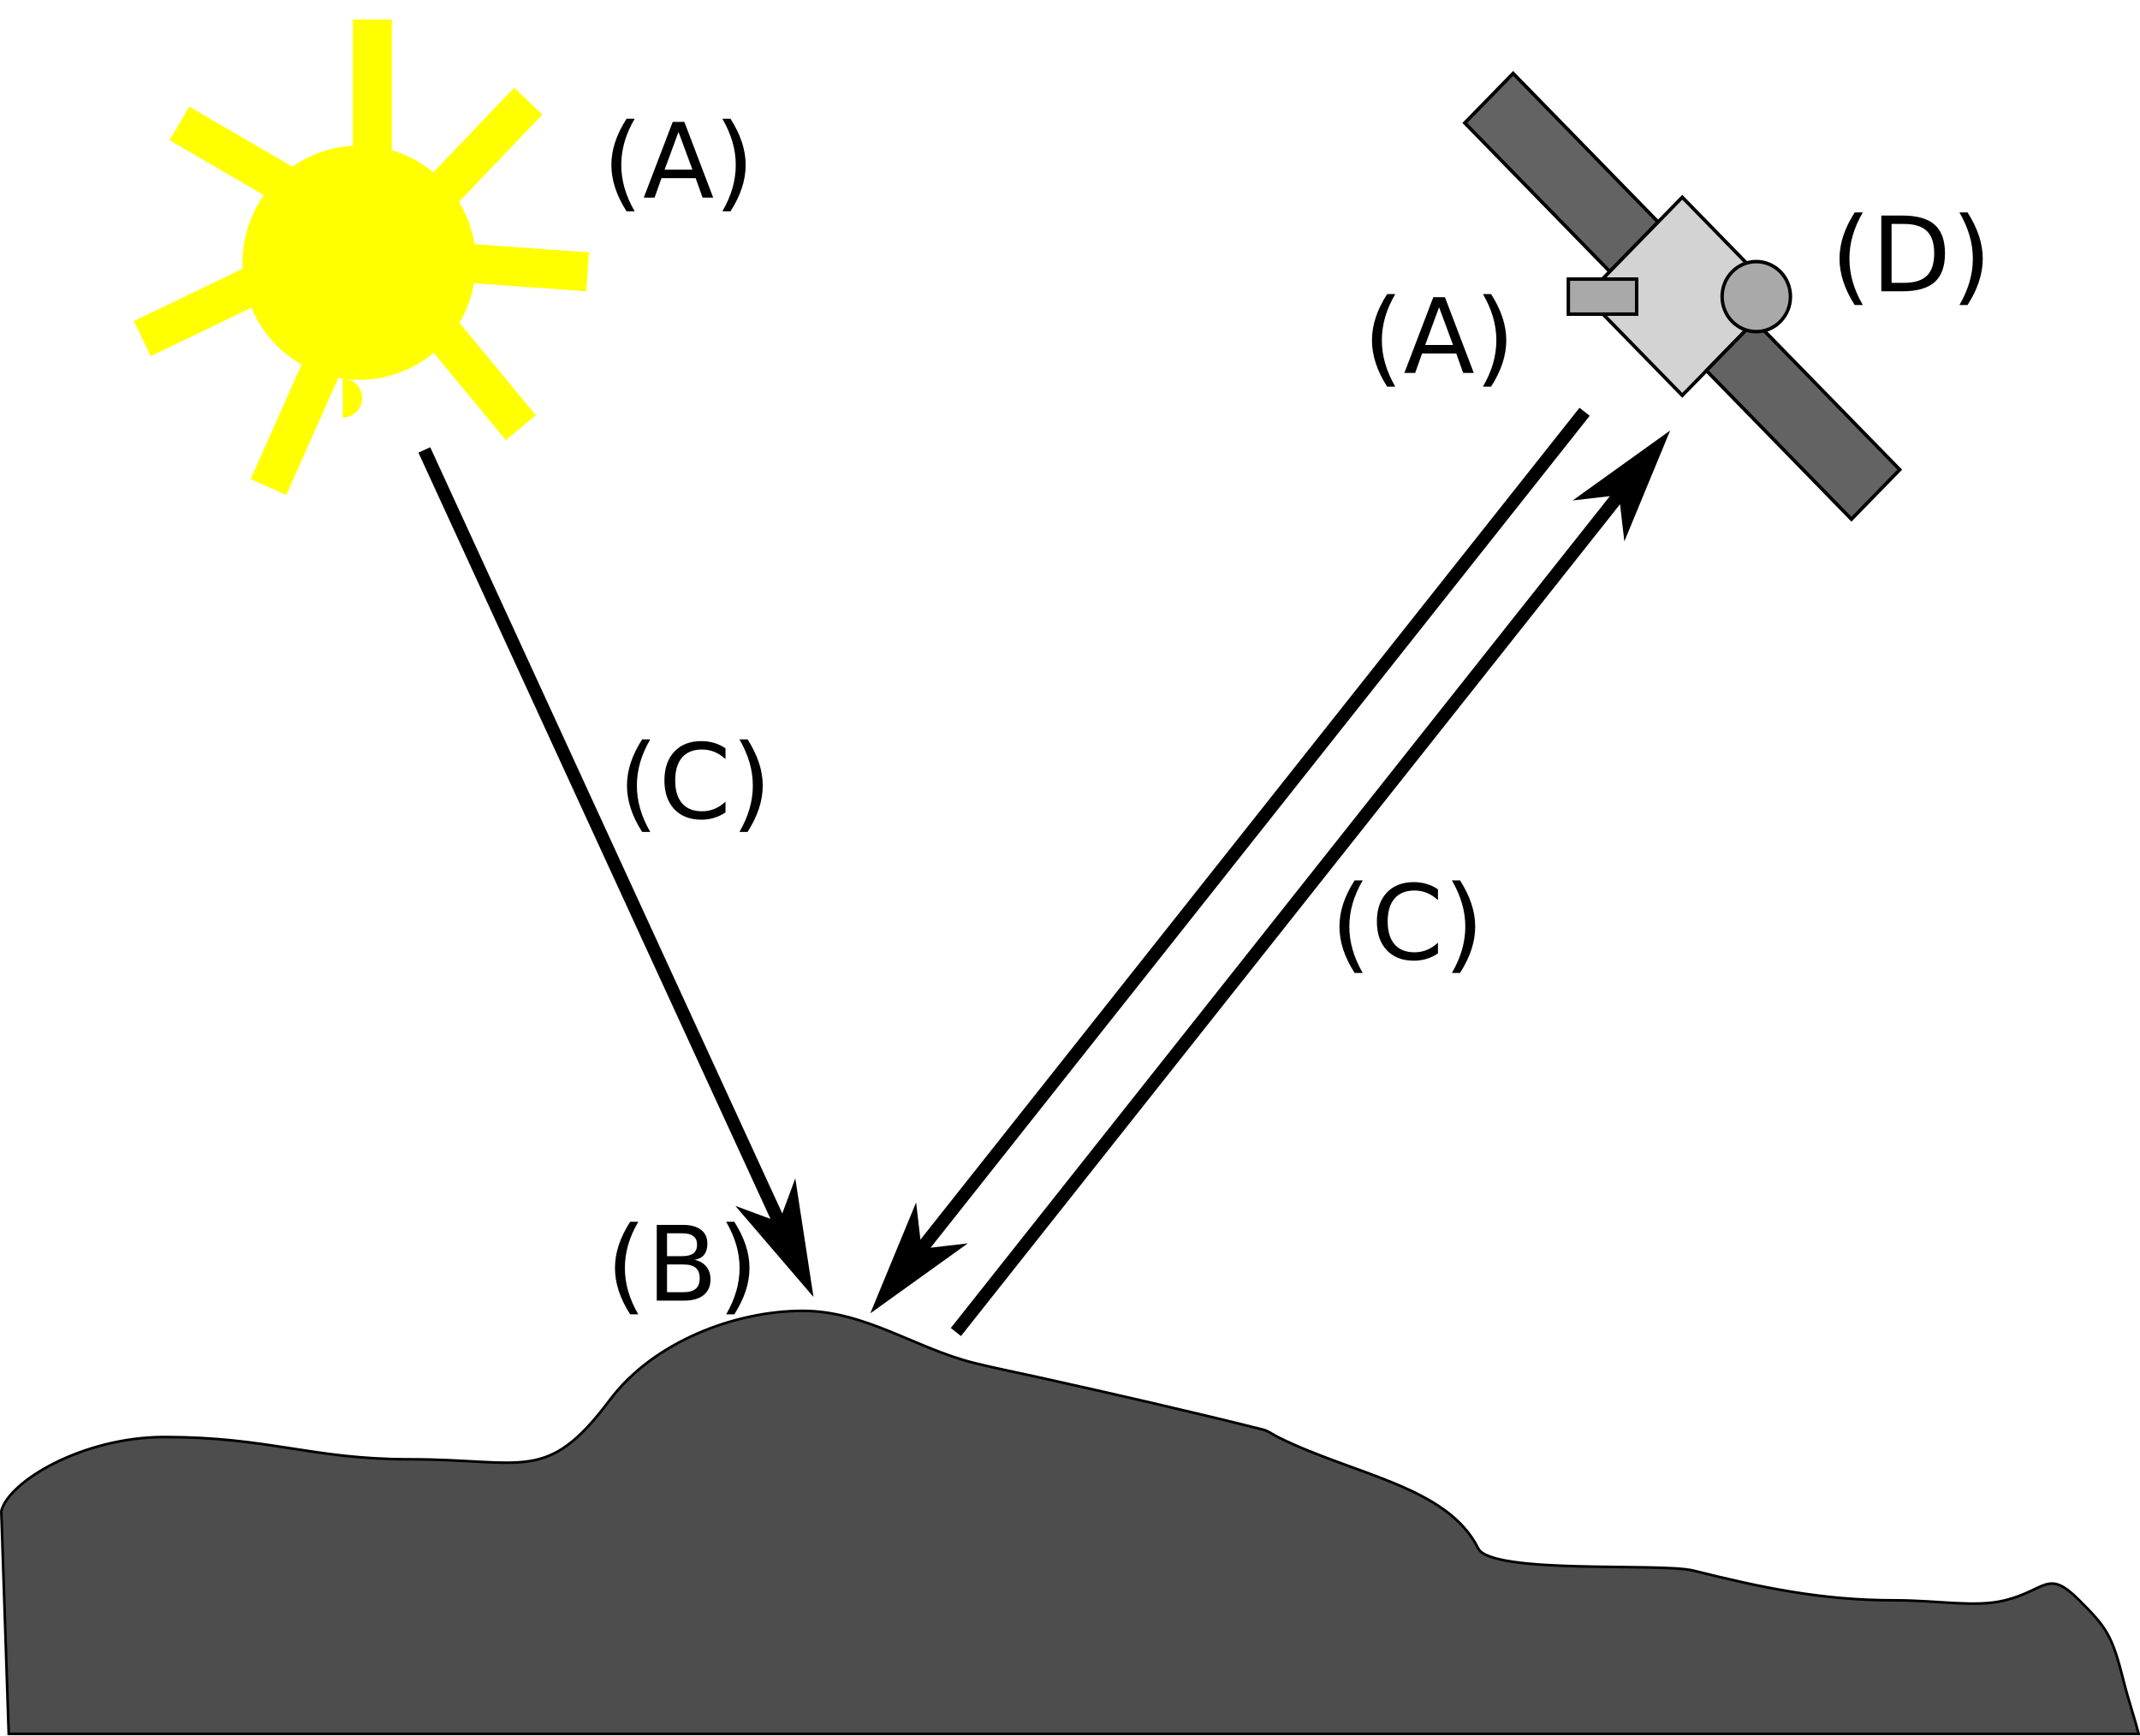
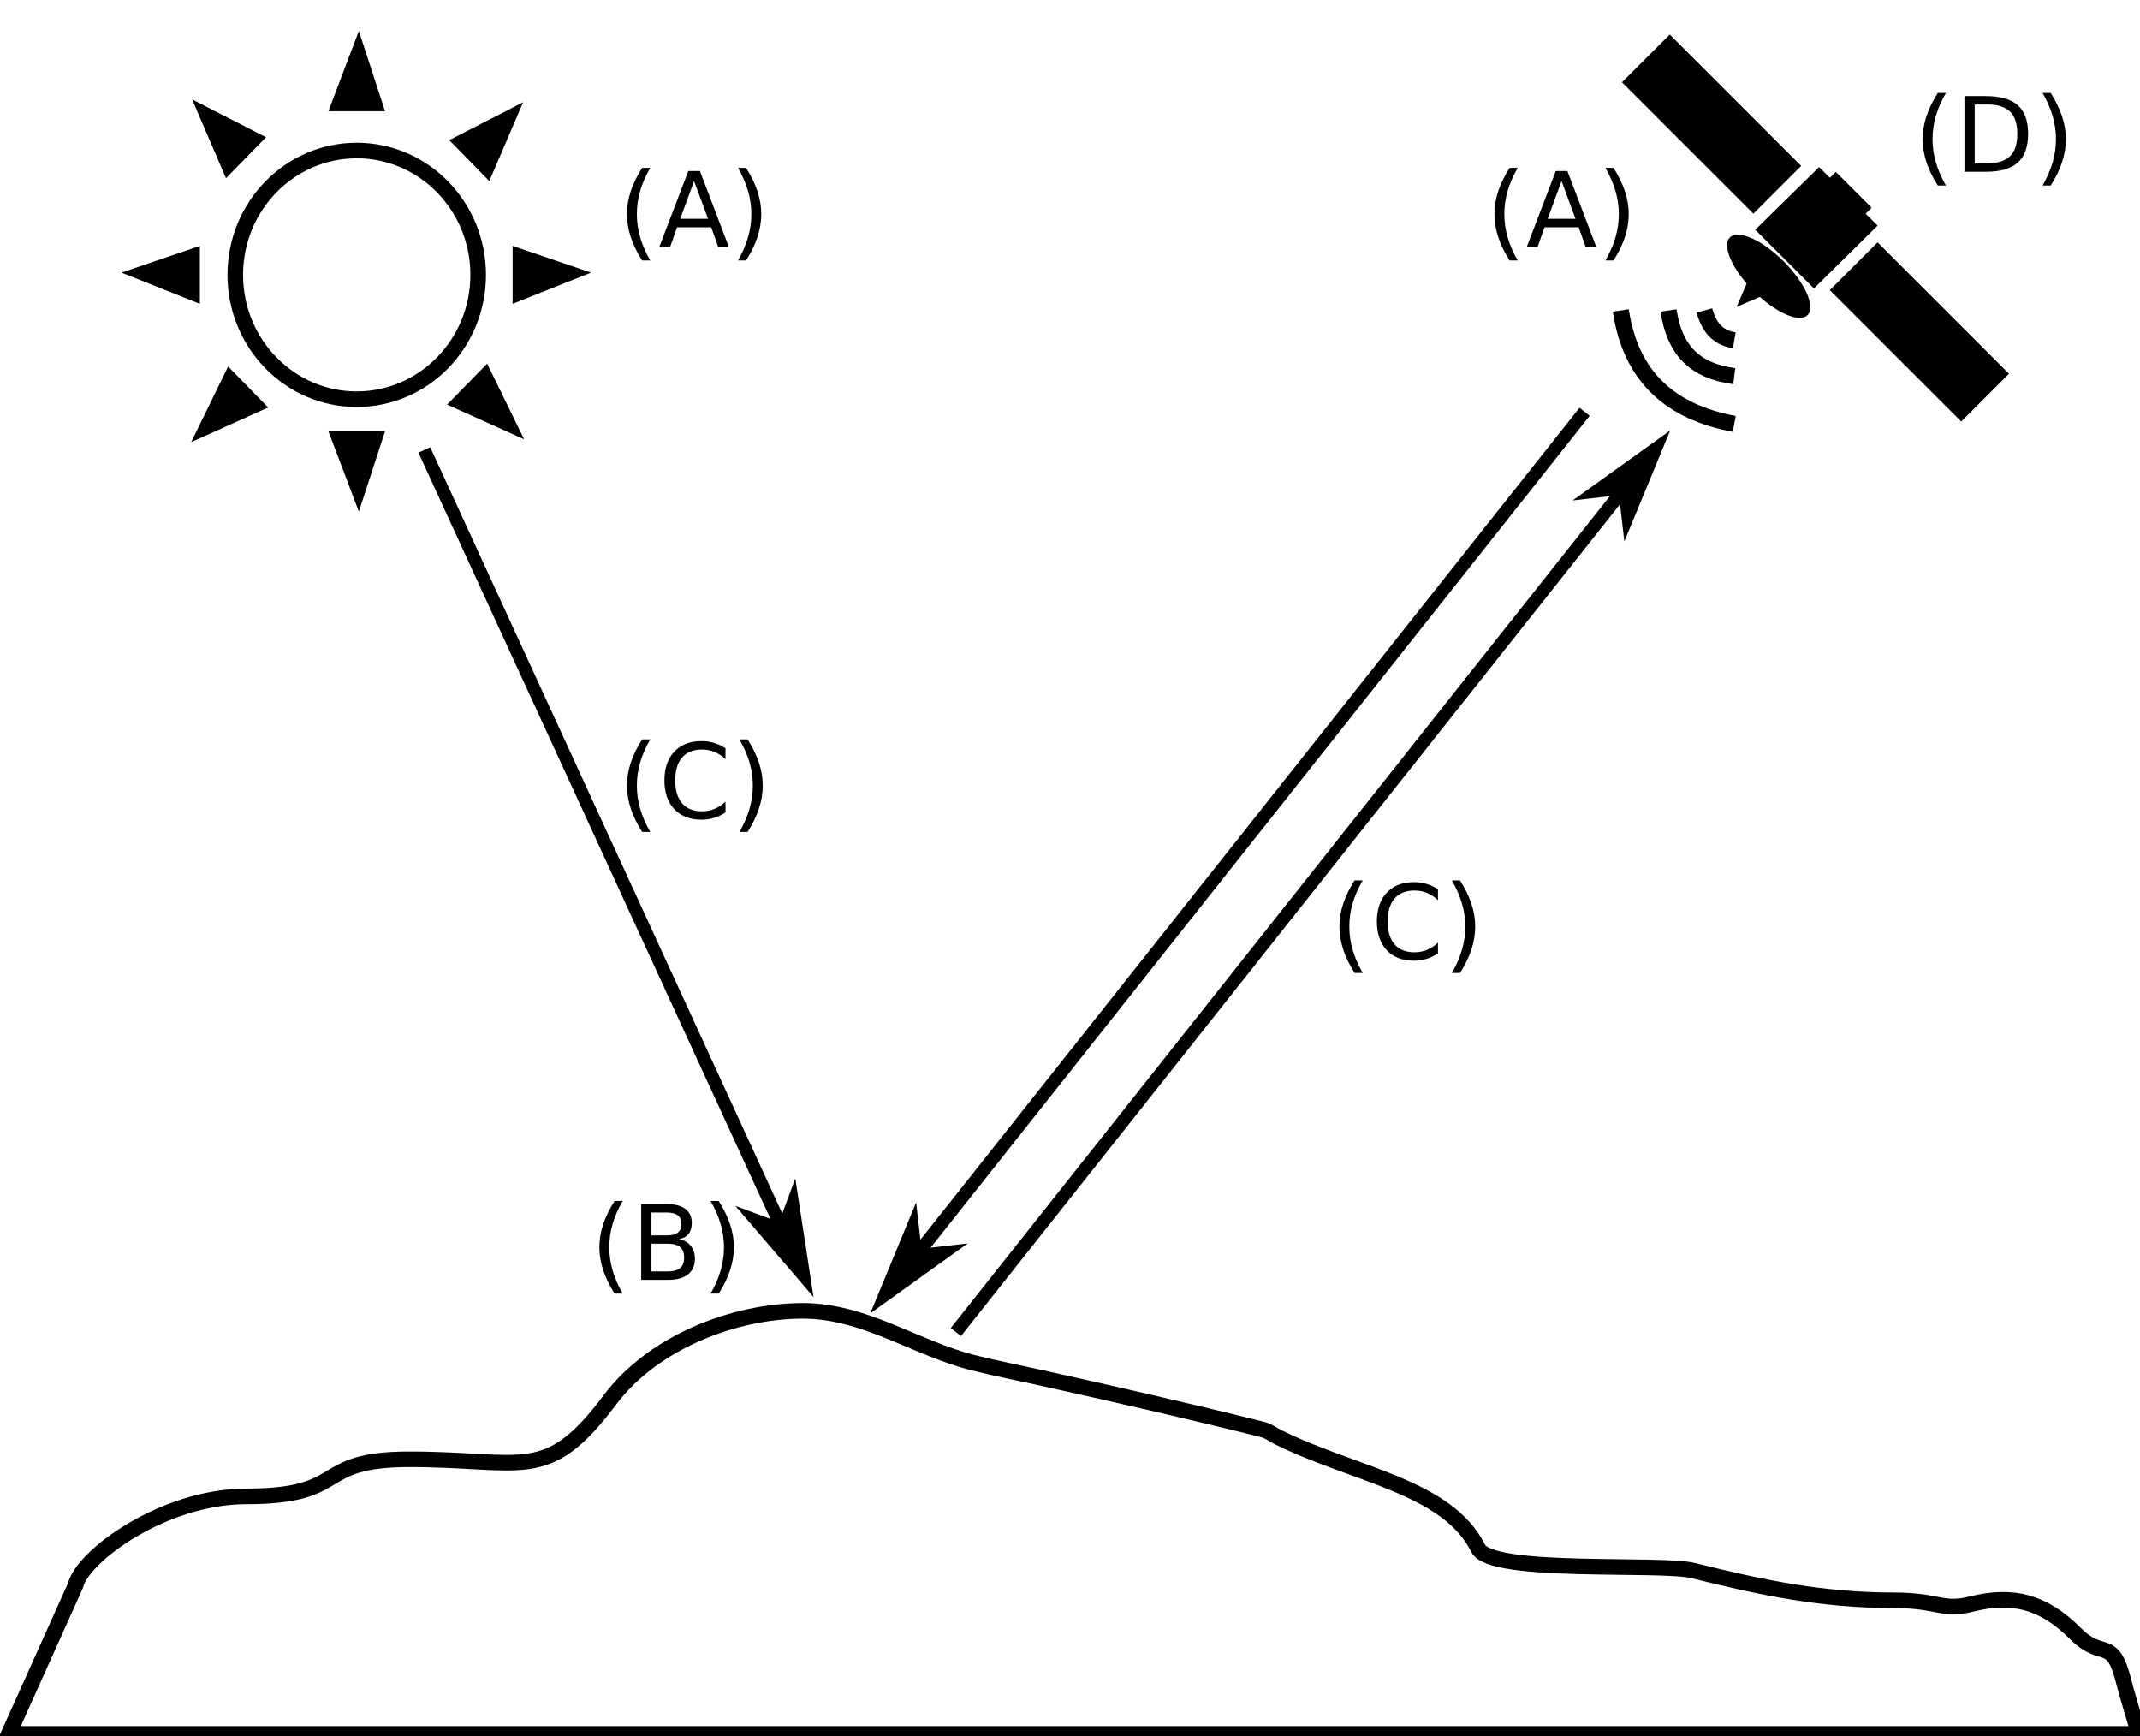
<svg xmlns="http://www.w3.org/2000/svg" width="823.857" height="668" id="svg2475" version="1.0">
  <defs id="defs2477">
    <marker orient="auto" refY="0" refX="0" id="Arrow1Mend" style="overflow:visible">
      <path id="path3496" d="M 0,0 L 5,-5 L -12.5,0 L 5,5 L 0,0 z " style="fill-rule:evenodd;stroke:#000000;stroke-width:1pt;marker-start:none" transform="matrix(-0.4,0,0,-0.4,-4,0)" />
    </marker>
    <marker orient="auto" refY="0" refX="0" id="Arrow2Lend" style="overflow:visible">
      <path id="path3508" style="font-size:12px;fill-rule:evenodd;stroke-width:0.625;stroke-linejoin:round" d="M 8.719,4.034 L -2.207,0.016 L 8.719,-4.002 C 6.973,-1.63 6.983,1.616 8.719,4.034 z " transform="matrix(-1.1,0,0,-1.1,-1.1,0)" />
    </marker>
  </defs>
  <g id="layer1" transform="translate(37.64286,-10.57647)">
-     <g id="g5062" transform="matrix(1.926084,0,0,1.943948,-254.3472,-12.03036)">
-       <g id="g4075" transform="matrix(0.4829834,0.4904542,-0.4829834,0.4904542,289.3743,-130.7766)">
-         <rect id="rect4077" x="290" y="30" width="60" height="20" style="fill:#636363;stroke:#000000;stroke-width:1" />
-         <rect id="rect4079" x="350" y="20" width="40" height="40" style="fill:#d3d3d3;stroke:#000000;stroke-width:1" />
-         <rect id="rect4081" x="390" y="30" width="60" height="20" style="fill:#636363;stroke:#000000;stroke-width:1" />
-       </g>
-       <circle id="circle4083" r="10" transform="matrix(0.6830417,0,0,0.693607,111.7834,1.008735)" cy="100" cx="515" style="fill:#a9a9a9;stroke:#000000" />
-       <rect id="rect4085" x="425.983" y="66.901" width="13.661" height="6.936" style="fill:#a9a9a9;stroke:#000000;stroke-width:0.688" />
-     </g>
-     <path style="fill:none;fill-rule:evenodd;stroke:#ffff00;stroke-width:15;stroke-linecap:butt;stroke-linejoin:miter;stroke-miterlimit:4;stroke-dasharray:none;stroke-opacity:1" d="M 94.286,163.791 C 98.095,163.791 98.095,163.791 94.286,163.791 z " id="path3463" />
-     <g id="g3473" transform="translate(357.1429,-125.7143)">
-       <path transform="matrix(0.9237198,0,0,1.016092,-336.9956,65.20093)" d="M 134.286 169.505 A 47.143 42.857 0 1 1  40,169.505 A 47.143 42.857 0 1 1  134.286 169.505 z" id="path2490" style="opacity:1;fill:#ffff00;fill-opacity:1;stroke:#ffff00;stroke-width:3;stroke-miterlimit:4;stroke-dasharray:none;stroke-opacity:1" />
-       <path id="path3465" d="M -251.429,143.791 L -251.429,238.076 L -191.429,175.219" style="fill:none;fill-rule:evenodd;stroke:#ffff00;stroke-width:15;stroke-linecap:butt;stroke-linejoin:miter;stroke-miterlimit:4;stroke-dasharray:none;stroke-opacity:1" />
-       <path id="path3467" d="M -168.571,240.934 L -248.571,235.219 L -194.286,300.934" style="fill:none;fill-rule:evenodd;stroke:#ffff00;stroke-width:15;stroke-linecap:butt;stroke-linejoin:miter;stroke-miterlimit:4;stroke-dasharray:none;stroke-opacity:1" />
-       <path id="path3469" d="M -291.429,323.791 L -257.143,246.648 L -262.857,229.505 L -340,266.648" style="fill:none;fill-rule:evenodd;stroke:#ffff00;stroke-width:15;stroke-linecap:butt;stroke-linejoin:miter;stroke-miterlimit:4;stroke-dasharray:none;stroke-opacity:1" />
-       <path id="path3471" d="M -257.143,223.791 L -325.714,183.791" style="fill:none;fill-rule:evenodd;stroke:#ffff00;stroke-width:15;stroke-linecap:butt;stroke-linejoin:miter;stroke-miterlimit:4;stroke-dasharray:none;stroke-opacity:1" />
-     </g>
-     <path style="fill:#4d4d4d;fill-rule:evenodd;stroke:#000000;stroke-width:1px;stroke-linecap:butt;stroke-linejoin:miter;stroke-opacity:1" d="M -37.143,592.362 C -34.49,581.047 -6.07,563.791 25.714,563.791 C 65.978,563.791 82.381,572.362 120,572.362 C 164.345,572.362 172.819,581.936 197.143,549.505 C 213.837,527.246 245.119,515.219 271.429,515.219 C 295.306,515.219 314.899,529.658 337.143,535.219 C 345.661,537.349 354.286,539.029 362.857,540.934 C 391.549,547.31 419.398,553.64 448.571,560.934 C 450.637,561.45 452.381,562.838 454.286,563.791 C 483.511,578.403 519.419,582.629 531.429,606.648 C 536.495,616.781 601.841,612.108 614.286,615.219 C 640.127,621.68 663.54,626.648 691.429,626.648 C 708.98,626.648 722.809,629.517 734.286,626.648 C 750.27,622.652 750.61,614.401 762.857,626.648 C 773.406,637.197 775.504,640.091 780,658.076 C 781.624,664.573 784.616,673.685 785.714,678.076 L -34.286,678.076 L -37.143,592.362 z " id="path3480" />
+     <path style="fill:none;stroke:#000000;stroke-width:6;stroke-linecap:butt;stroke-linejoin:miter;stroke-miterlimit:4;stroke-opacity:1;stroke-dasharray:none" d="M -8.571,620.934 C -5.919,609.619 25.359,586.648 57.143,586.648 c 40.264,0 25.238,-14.286 62.857,-14.286 44.345,0 52.819,9.574 77.143,-22.857 16.694,-22.259 47.976,-34.286 74.286,-34.286 23.877,0 43.47,14.439 65.714,20 8.518,2.13 17.143,3.81 25.714,5.714 28.692,6.376 56.541,12.707 85.714,20 2.066,0.517 3.81,1.905 5.714,2.857 29.225,14.613 65.134,18.839 77.143,42.857 5.066,10.133 70.412,5.46 82.857,8.571 25.841,6.46 49.254,11.429 77.143,11.429 17.552,0 18.523,4.298 30,1.429 15.985,-3.996 27.753,-0.818 40,11.429 10.549,10.549 14.075,0.586 18.571,18.571 1.624,6.497 4.617,15.609 5.714,20 l -820,0 z" id="path3480" />
    <path style="fill:none;fill-rule:evenodd;stroke:#000000;stroke-width:5;stroke-linecap:butt;stroke-linejoin:miter;marker-end:url(#Arrow1Mend);stroke-miterlimit:4;stroke-dasharray:none;stroke-opacity:1" d="M 125.714,183.791 L 271.429,500.934" id="path3482" />
    <path style="fill:none;fill-rule:evenodd;stroke:#000000;stroke-width:5;stroke-linecap:butt;stroke-linejoin:miter;marker-end:url(#Arrow1Mend);stroke-miterlimit:4;stroke-dasharray:none;stroke-opacity:1" d="M 572.395,169.106 L 303.522,508.46" id="path3684" />
    <path style="fill:none;fill-rule:evenodd;stroke:#000000;stroke-width:5;stroke-linecap:butt;stroke-linejoin:miter;marker-end:url(#Arrow1Mend);stroke-miterlimit:4;stroke-dasharray:none;stroke-opacity:1" d="M 330.35,523.374 L 599.223,184.02" id="path3686" />
-     <text xml:space="preserve" style="font-size:40px;font-style:normal;font-weight:normal;fill:#000000;fill-opacity:1;stroke:none;stroke-width:1px;stroke-linecap:butt;stroke-linejoin:miter;stroke-opacity:1;font-family:Bitstream Vera Sans" x="194.286" y="86.648" id="text3688">
-       <tspan id="tspan3690" x="194.286" y="86.648">(A)</tspan>
+     <text xml:space="preserve" style="font-size:40px;font-style:normal;font-weight:normal;fill:#000000;fill-opacity:1;stroke:none;font-family:Bitstream Vera Sans" x="200.286" y="105.571" id="text3688">
+       <tspan id="tspan3690" x="200.286" y="105.571">(A)</tspan>
    </text>
-     <text xml:space="preserve" style="font-size:40px;font-style:normal;font-weight:normal;fill:#000000;fill-opacity:1;stroke:none;stroke-width:1px;stroke-linecap:butt;stroke-linejoin:miter;stroke-opacity:1;font-family:Bitstream Vera Sans" x="487.098" y="154.142" id="text3692">
-       <tspan id="tspan3694" x="487.098" y="154.142">(A)</tspan>
+     <text xml:space="preserve" style="font-size:40px;font-style:normal;font-weight:normal;fill:#000000;fill-opacity:1;stroke:none;font-family:Bitstream Vera Sans" x="534.241" y="105.571" id="text3692">
+       <tspan id="tspan3694" x="534.241" y="105.571">(A)</tspan>
    </text>
-     <text xml:space="preserve" style="font-size:40px;font-style:normal;font-weight:normal;fill:#000000;fill-opacity:1;stroke:none;stroke-width:1px;stroke-linecap:butt;stroke-linejoin:miter;stroke-opacity:1;font-family:Bitstream Vera Sans" x="195.67" y="511.285" id="text3696">
-       <tspan id="tspan3698" x="195.67" y="511.285">(B)</tspan>
+     <text xml:space="preserve" style="font-size:40px;font-style:normal;font-weight:normal;fill:#000000;fill-opacity:1;stroke:none;font-family:Bitstream Vera Sans" x="189.67" y="503.285" id="text3696">
+       <tspan id="tspan3698" x="189.67" y="503.285">(B)</tspan>
    </text>
-     <text xml:space="preserve" style="font-size:40px;font-style:normal;font-weight:normal;fill:#000000;fill-opacity:1;stroke:none;stroke-width:1px;stroke-linecap:butt;stroke-linejoin:miter;stroke-opacity:1;font-family:Bitstream Vera Sans" x="667.098" y="122.714" id="text3700">
-       <tspan id="tspan3702" x="667.098" y="122.714">(D)</tspan>
+     <text xml:space="preserve" style="font-size:40px;font-style:normal;font-weight:normal;fill:#000000;fill-opacity:1;stroke:none;font-family:Bitstream Vera Sans" x="699.098" y="76.714" id="text3700">
+       <tspan id="tspan3702" x="699.098" y="76.714">(D)</tspan>
    </text>
    <text xml:space="preserve" style="font-size:40px;font-style:normal;font-weight:normal;fill:#000000;fill-opacity:1;stroke:none;stroke-width:1px;stroke-linecap:butt;stroke-linejoin:miter;stroke-opacity:1;font-family:Bitstream Vera Sans" x="200.29" y="325.571" id="text3704">
      <tspan id="tspan3706" x="200.29" y="325.571">(C)</tspan>
    </text>
    <text xml:space="preserve" style="font-size:40px;font-style:normal;font-weight:normal;fill:#000000;fill-opacity:1;stroke:none;stroke-width:1px;stroke-linecap:butt;stroke-linejoin:miter;stroke-opacity:1;font-family:Bitstream Vera Sans" x="474.576" y="379.857" id="text3708">
      <tspan id="tspan3710" x="474.576" y="379.857">(C)</tspan>
    </text>
+     <g transform="matrix(0.3874996,0,0,0.3966884,0.3000999,13.45301)" id="g4" />
+     <path style="fill:none;stroke:#000000;stroke-opacity:1;stroke-width:6;stroke-miterlimit:4;stroke-dasharray:none" d="m 146.441,116.39 c 0,26.434 -20.933,47.864 -46.755,47.864 -25.822,0 -46.755,-21.43 -46.755,-47.864 0,-26.434 20.933,-47.864 46.755,-47.864 25.822,0 46.755,21.429 46.755,47.864 z" id="path6" />
+     <path style="fill:#000000" d="M 88.786,53.387 100.516,22.483 110.583,53.387 z" id="path8" />
+     <path style="fill:#000000" d="m 88.786,176.627 11.73,30.9 10.067,-30.9 z" id="path10" />
+     <path style="fill:#000000" d="M 39.305,127.541 9.121,115.525 39.305,105.228 z" id="path12" />
+     <path style="fill:#000000" d="M 159.702,127.541 189.879,115.525 159.702,105.228 z" id="path14" />
+     <path style="fill:#000000" d="M 49.356,79.185 36.314,48.85 64.772,63.408 z" id="path16" />
+     <path style="fill:#000000" d="m 134.482,166.346 29.653,13.344 -14.237,-29.134 z" id="path18" />
+     <path style="fill:#000000" d="m 65.593,167.447 -29.641,13.344 14.229,-29.134 z" id="path20" />
+     <path style="fill:#000000" d="M 150.727,80.295 163.754,49.943 135.312,64.521 z" id="path22" />
+     <g id="g3868" transform="matrix(0.3886114,0,0,0.3886114,517.0184,35.41661)">
+       <path id="path4" d="m 519.147,264.913 -44.778,45.502" />
+       <path id="path6-1" d="m 475.367,221.133 -46.966,46.24" />
+       <path id="path8-7" d="m 432.767,176.173 130.15,130.15 -47.34,47.34 -130.15,-130.15 z" />
+       <path id="path10-4" d="m 410.287,189.183 -14.2,14.2" />
+       <path id="path12-0" d="m 344.017,122.923 -14.2,14.2" />
+       <g id="g14" style="fill:none;stroke:#000000;stroke-width:16" transform="translate(165.6474,-41.8471)">
+         <path id="path16-9" d="m 12.721,285.46 c 9.814,66.54 50.27,100.88 112.41,112.41" />
+         <path id="path18-4" d="m 60.05,285.46 c 5.472,38.03 25,59.948 65.08,65.08" />
+         <path id="path20-8" d="m 95.55,285.46 c 5.632,20.687 16.601,27.37 29.581,29.581" />
+       </g>
+       <path id="path22-8" d="m 310.887,198.643 -17.749,41.41 41.41,-17.749" />
+       <path id="path24" d="m 363.347,248.203 c -8.169,8.169 -32.01,-2.426 -53.25,-23.666 -21.241,-21.241 -31.834,-45.08 -23.666,-53.25 8.169,-8.169 32.01,2.426 53.25,23.666 21.241,21.241 31.834,45.08 23.666,53.25 z" />
+       <path id="path26" d="m 374.787,101.613 10.738,10.56 5.829,-5.829 35.498,35.498 -5.917,5.917 11.832,11.832 -63.07,62.21 -58.13,-58.13 z" />
+       <path id="path28" d="m 313.257,59.013 -45.87,45.87" />
+       <path id="path30" d="m 269.477,15.233 -45.772,45.502" />
+       <path id="path32" d="m 226.877,-29.727 130.15,130.15 -47.34,47.34 -130.15,-130.15 z" />
+     </g>
  </g>
</svg>
